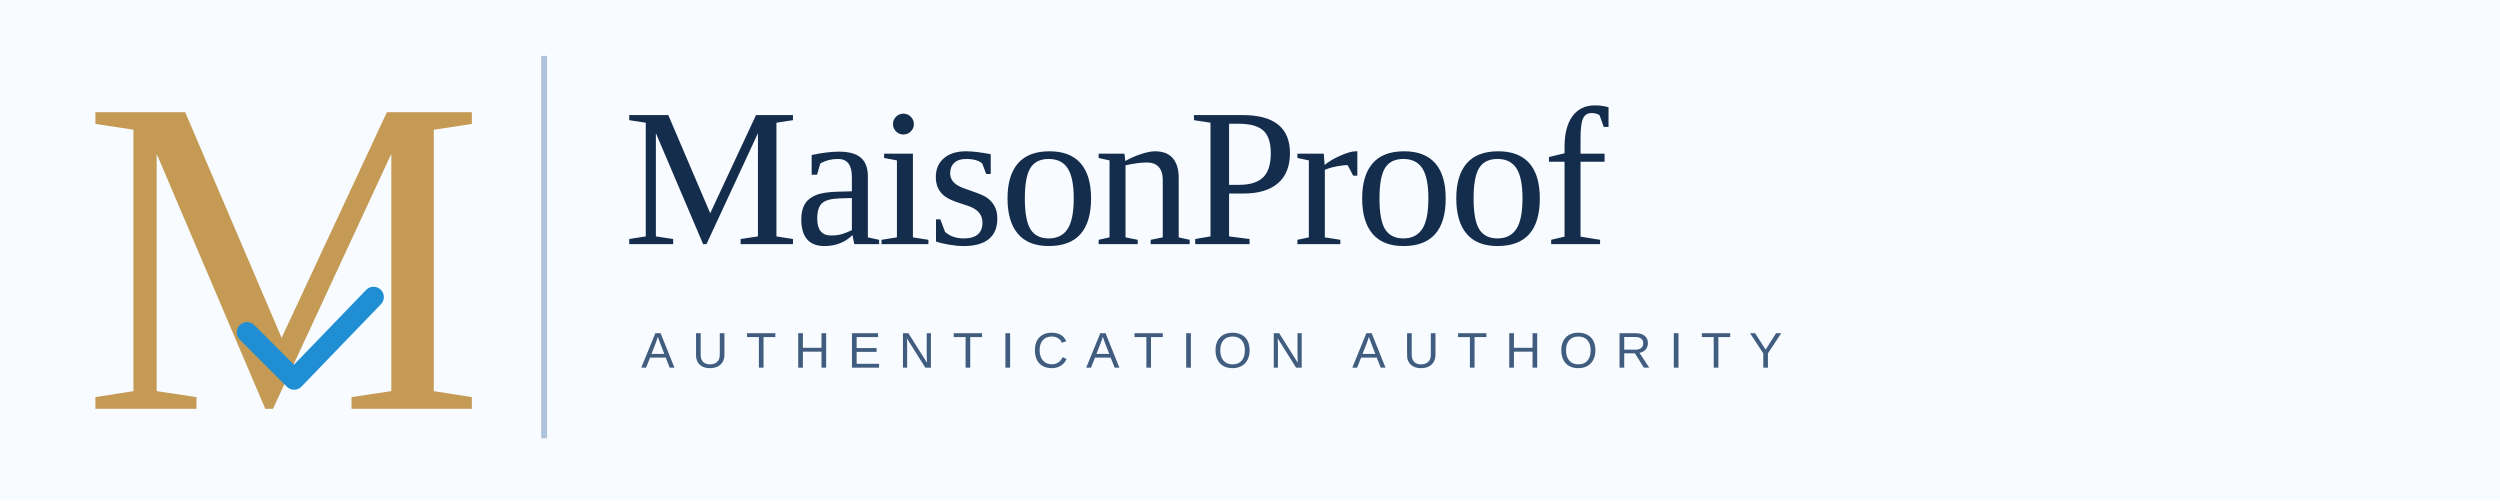
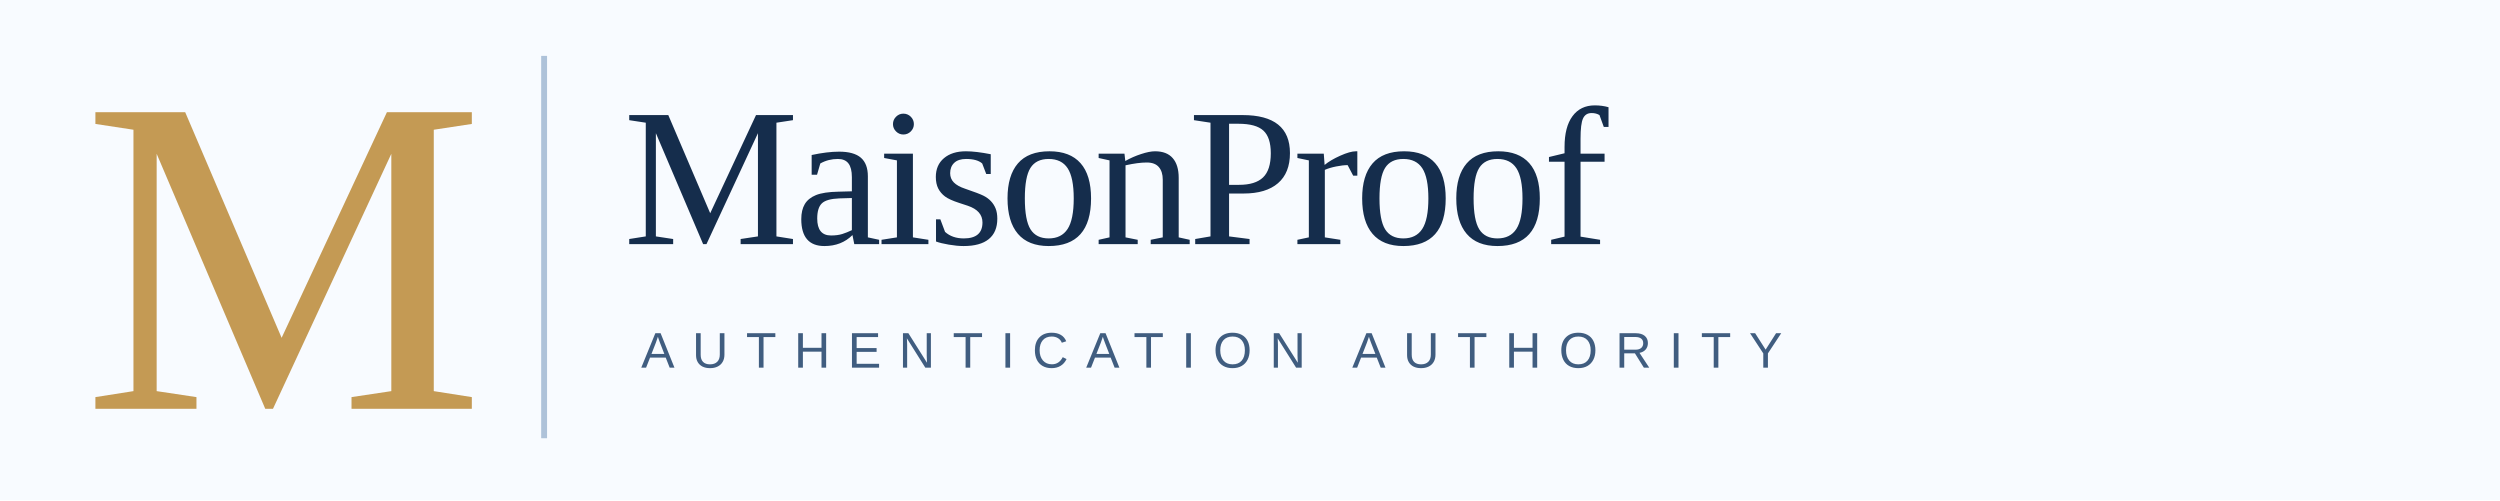
<svg xmlns="http://www.w3.org/2000/svg" viewBox="0 0 850 170" role="img" aria-labelledby="title desc">
  <rect width="850" height="170" fill="#f8fbff" />
-   <text x="28" y="139" fill="#c49a54" font-family="Bodoni MT, Didot, Times New Roman, Georgia, serif" font-size="154" font-weight="400" letter-spacing="-7">M</text>
-   <path d="M84 113 l16 16 27-28" fill="none" stroke="#1f8ed3" stroke-width="7" stroke-linecap="round" stroke-linejoin="round" />
+   <text x="28" y="139" fill="#c49a54" font-family="Didot, Bodoni MT, Bodoni 72, Times New Roman, Georgia, serif" font-size="154" font-weight="400" letter-spacing="-7">M</text>
  <path d="M185 19V149" stroke="#9bb4d0" stroke-width="2" opacity=".8" />
  <text x="212" y="83" fill="#152d4c" font-family="Georgia, 'Times New Roman', serif" font-size="67" letter-spacing="-1.5">MaisonProof</text>
  <text x="218" y="125" fill="#405d80" font-family="Arial, Helvetica, sans-serif" font-size="17" letter-spacing="6">AUTHENTICATION AUTHORITY</text>
</svg>
